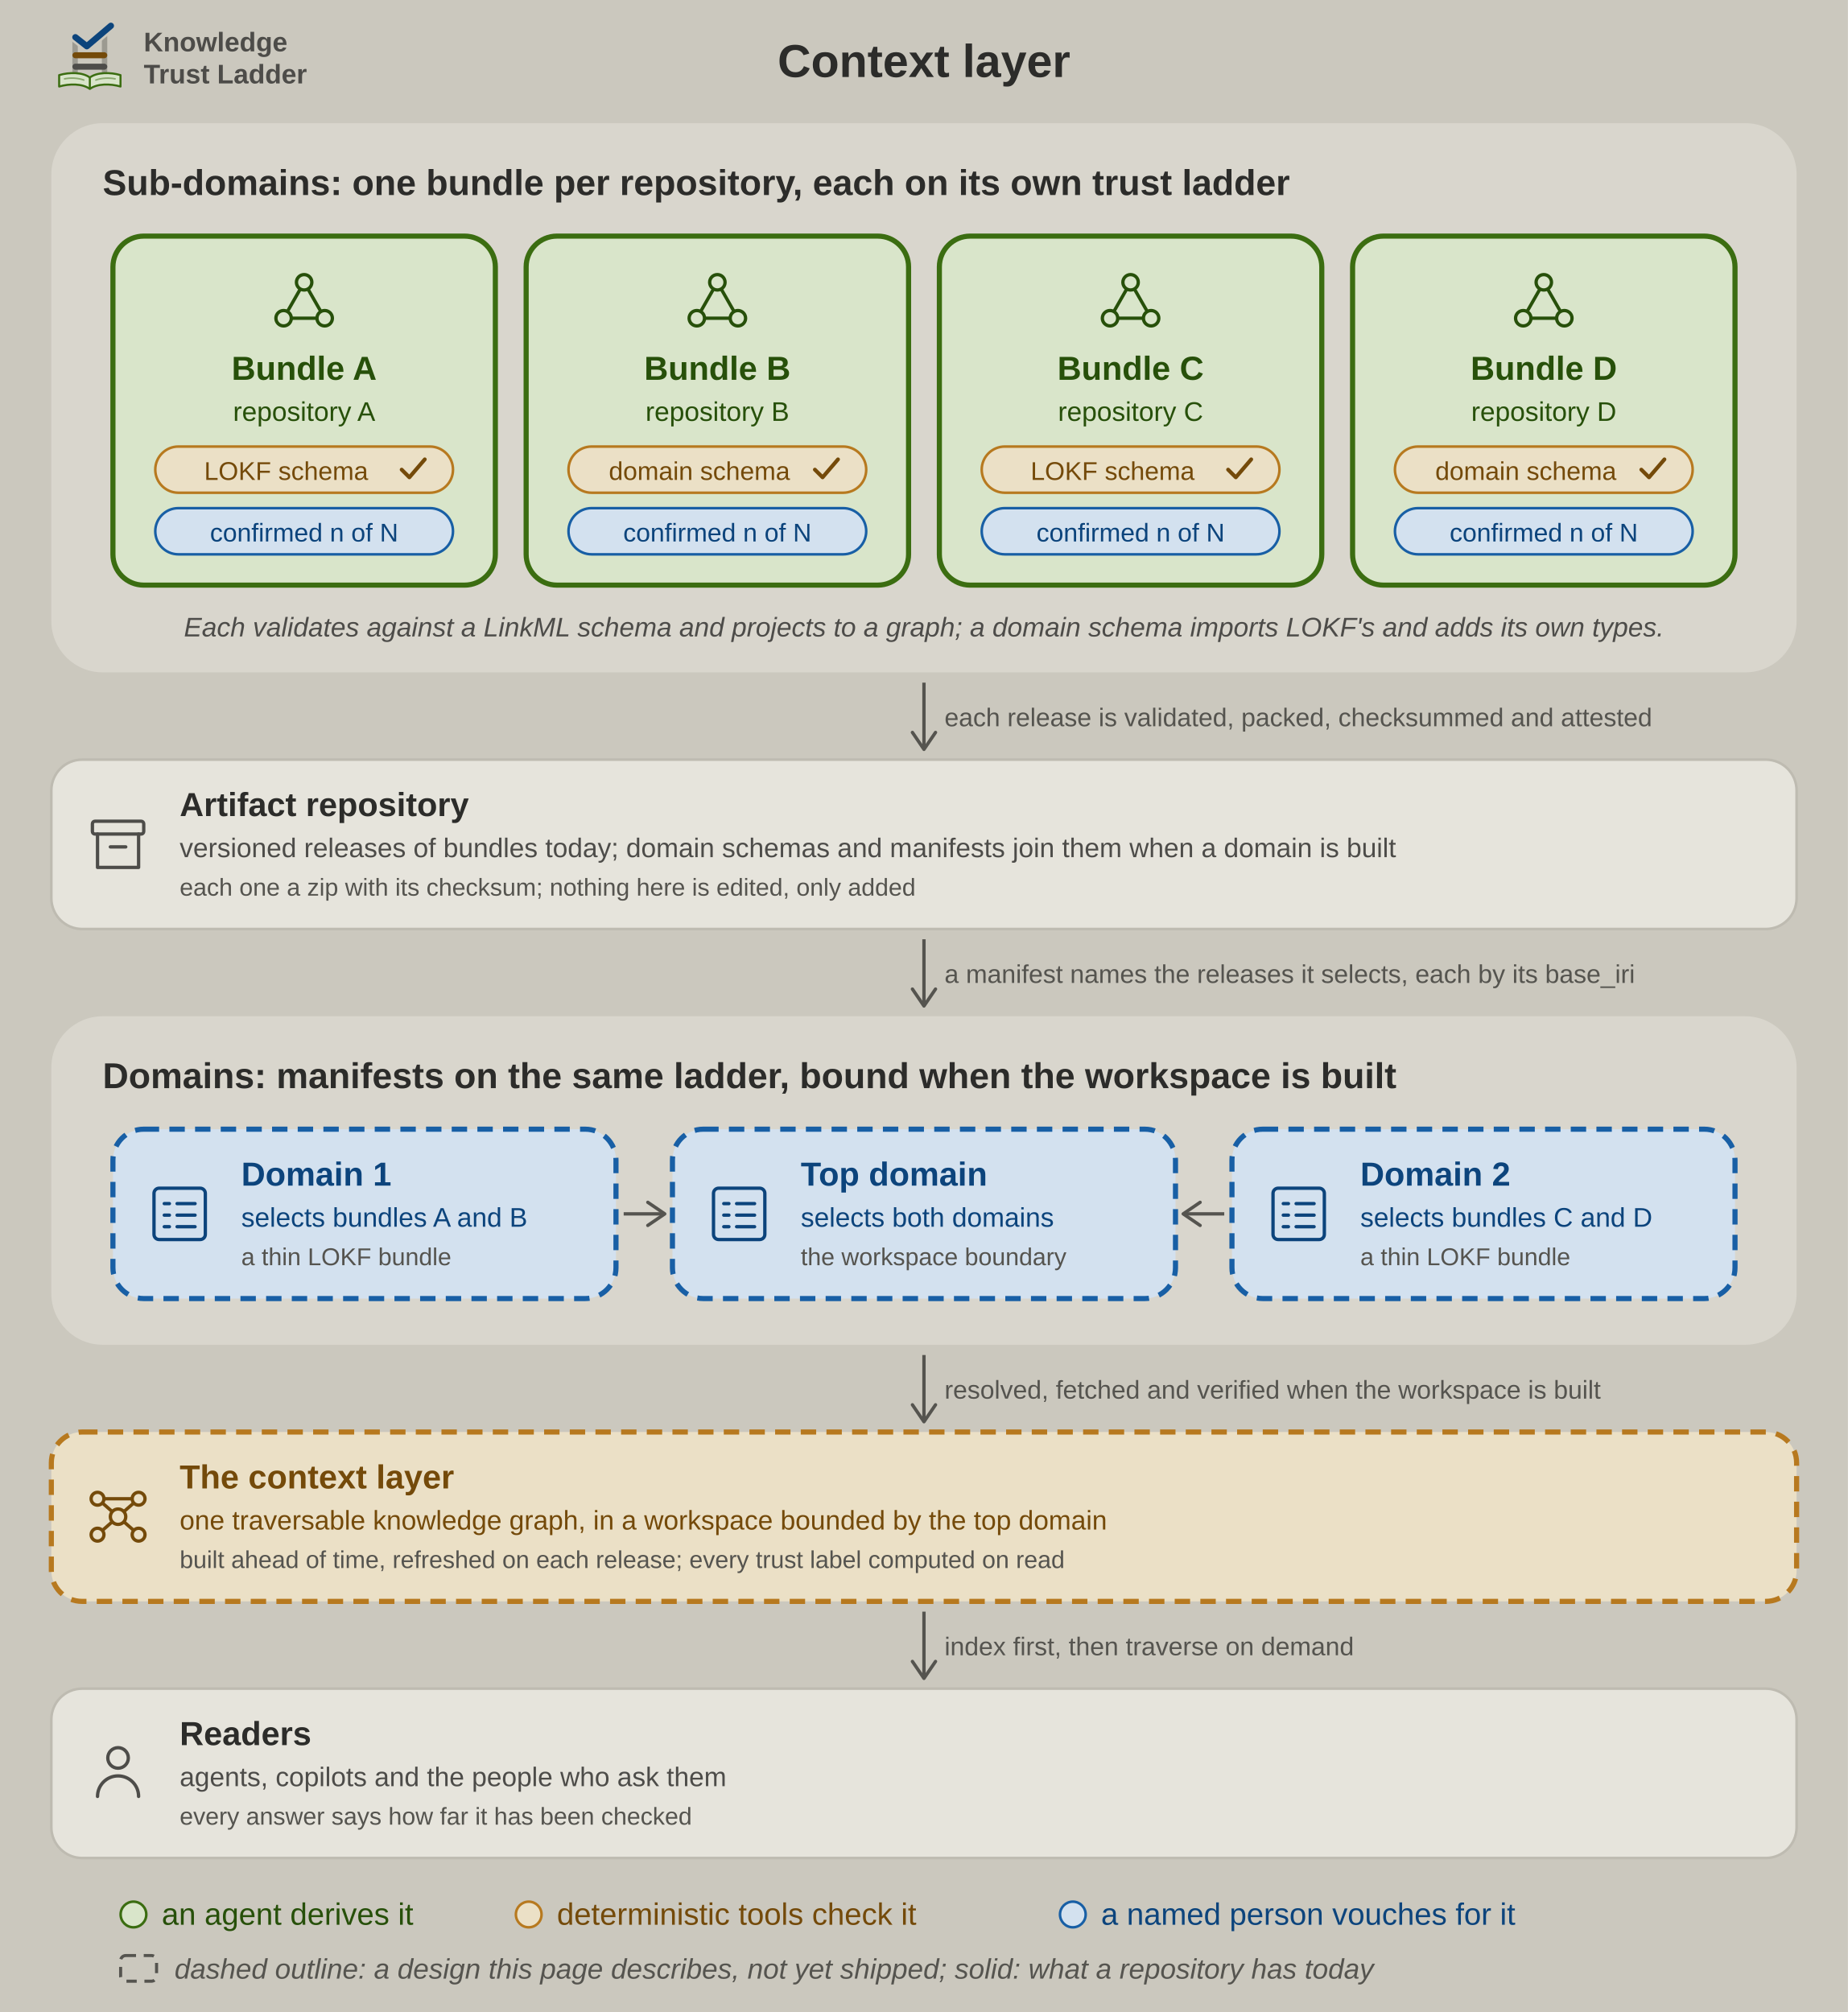
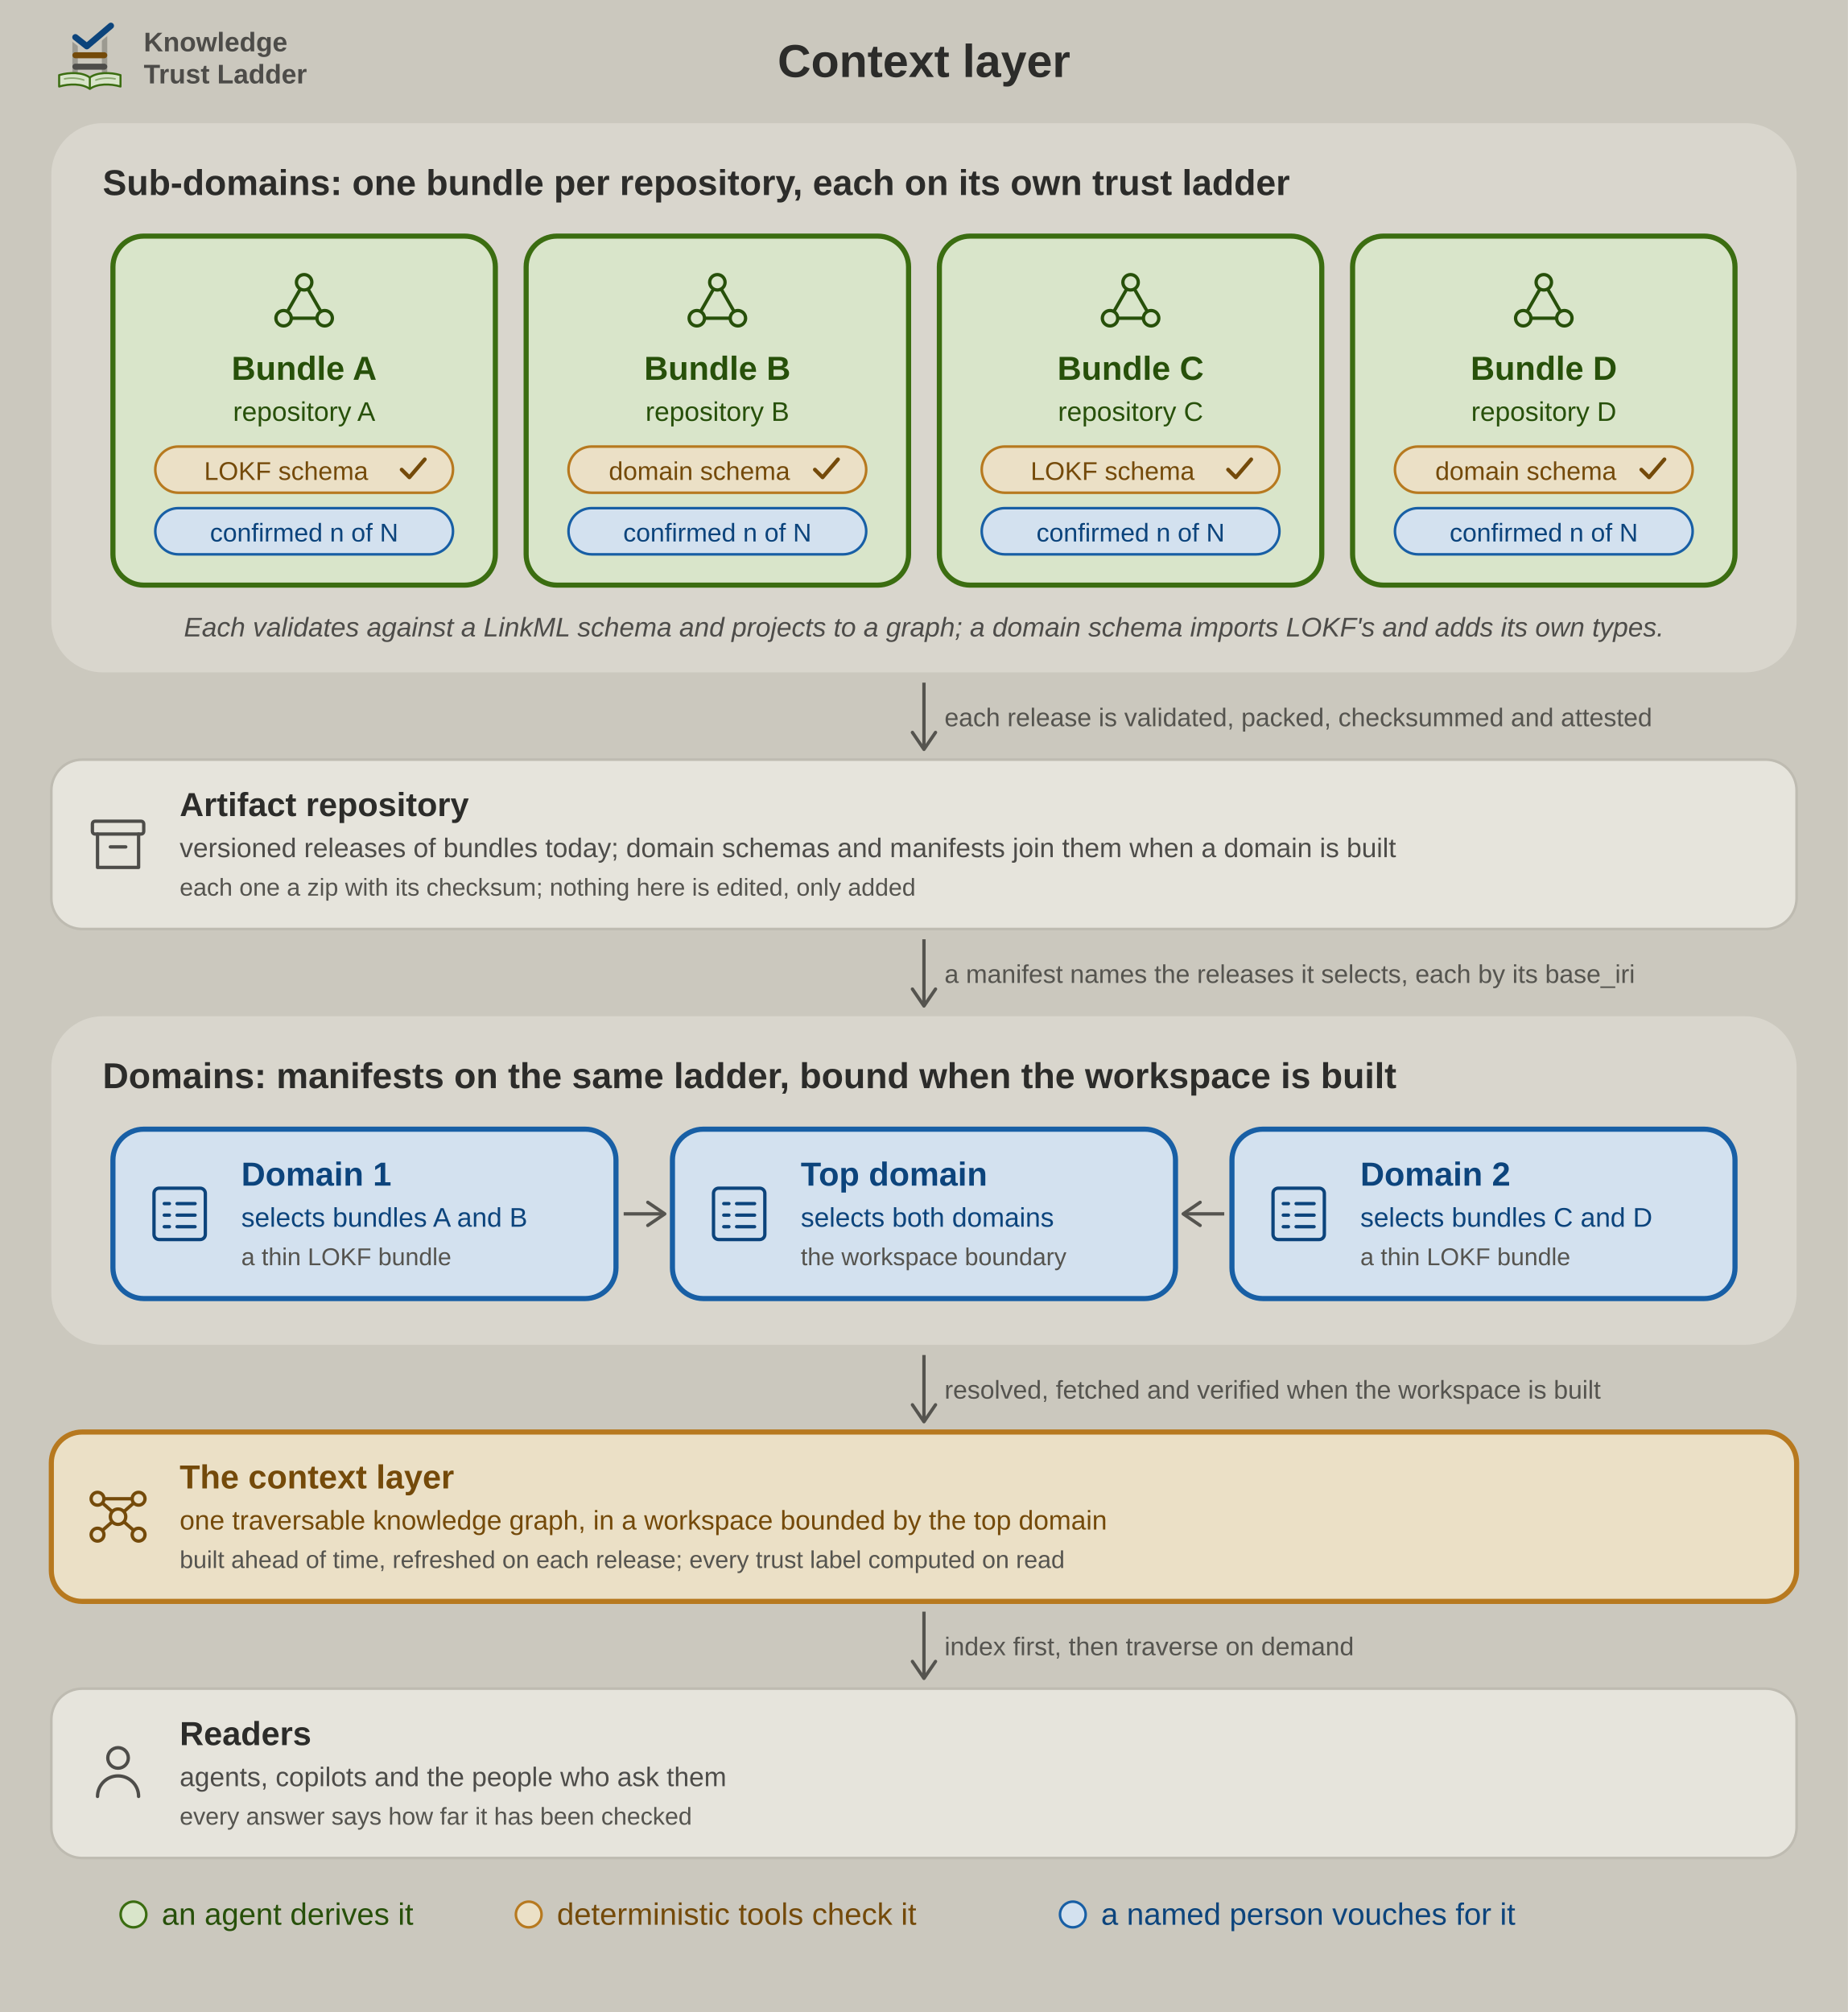
<svg xmlns="http://www.w3.org/2000/svg" width="720" height="784" viewBox="0 0 720 784" role="img" aria-labelledby="t d">
  <rect width="720" height="784" fill="#CBC8BE" />
  <g transform="translate(20,7) scale(0.46875)">
    <rect x="17.5" y="12" width="4.5" height="38" rx="2.25" fill="#9C9A91" />
    <rect x="42" y="12" width="4.5" height="38" rx="2.25" fill="#9C9A91" />
    <rect x="17.5" y="38" width="29" height="5" rx="2.5" fill="#4D4C49" />
    <rect x="17.5" y="28.5" width="29" height="5" rx="2.5" fill="#744A0A" />
    <path d="M20 16 L29.5 23.5 L49.5 6.5" fill="none" stroke="#CBC8BE" stroke-width="9" stroke-linecap="round" stroke-linejoin="round" />
    <path d="M20 16 L29.5 23.5 L49.5 6.5" fill="none" stroke="#0C447C" stroke-width="5.2" stroke-linecap="round" stroke-linejoin="round" />
    <path d="M32 49.5 C26 45 15 45 6.5 47.5 v9.5 C15 54.5 26 54.5 32 59 C38 54.5 49 54.5 57.5 57 v-9.5 C49 45 38 45 32 49.5 z" fill="#D9E5CA" stroke="#3B6D11" stroke-width="1.7" stroke-linejoin="round" />
    <line x1="32" y1="49.5" x2="32" y2="59" stroke="#3B6D11" stroke-width="1.7" />
    <path d="M11 50.6 C16 49.6 22 49.8 27 51.6 M37 51.6 C42 49.8 48 49.6 53 50.6" fill="none" stroke="#3B6D11" stroke-opacity=".5" stroke-width="1.3" stroke-linecap="round" />
  </g>
  <text x="56" y="20" font-family="Arial, sans-serif" font-size="10.5" font-weight="700" fill="#4D4C49">Knowledge</text>
  <text x="56" y="32.5" font-family="Arial, sans-serif" font-size="10.5" font-weight="700" fill="#4D4C49">Trust Ladder</text>
  <text x="360.0" y="30" text-anchor="middle" font-family="Arial, sans-serif" font-size="18" font-weight="700" fill="#2C2C2A">Context layer</text>
  <rect x="20" y="48" width="680" height="214" rx="20" fill="#D9D6CD" />
  <text x="40" y="76" font-family="Arial, sans-serif" font-size="14" font-weight="700" fill="#2C2C2A">Sub-domains: one bundle per repository, each on its own trust ladder</text>
  <rect x="44" y="92" width="149" height="136" rx="12" fill="#D9E5CA" stroke="#3B6D11" stroke-width="2" />
  <g transform="translate(118.5,118)" stroke="#27500A" stroke-width="1.3" fill="none" stroke-linecap="round" stroke-linejoin="round">
    <line x1="-8" y1="6" x2="0" y2="-8" />
    <line x1="8" y1="6" x2="0" y2="-8" />
    <line x1="-8" y1="6" x2="8" y2="6" />
    <circle cx="0" cy="-8" r="3" fill="#D9E5CA" />
    <circle cx="-8" cy="6" r="3" fill="#D9E5CA" />
    <circle cx="8" cy="6" r="3" fill="#D9E5CA" />
  </g>
  <text x="118.5" y="148" text-anchor="middle" font-family="Arial, sans-serif" font-size="13" font-weight="700" fill="#27500A">Bundle A</text>
  <text x="118.5" y="164" text-anchor="middle" font-family="Arial, sans-serif" font-size="10.5" fill="#27500A">repository A</text>
  <rect x="60.5" y="174" width="116" height="18" rx="9.0" fill="#EBE0C6" stroke="#B7791F" stroke-width="1" />
  <text x="111.5" y="187" text-anchor="middle" font-family="Arial, sans-serif" font-size="10" fill="#744A0A">LOKF schema</text>
  <path d="M156.5 183 l3 3 l6 -7" fill="none" stroke="#744A0A" stroke-width="1.5" stroke-linecap="round" stroke-linejoin="round" />
  <rect x="60.5" y="198" width="116" height="18" rx="9.0" fill="#D3E1EF" stroke="#185FA5" stroke-width="1" />
  <text x="118.5" y="211" text-anchor="middle" font-family="Arial, sans-serif" font-size="10" fill="#0C447C">confirmed n of N</text>
  <rect x="205" y="92" width="149" height="136" rx="12" fill="#D9E5CA" stroke="#3B6D11" stroke-width="2" />
  <g transform="translate(279.5,118)" stroke="#27500A" stroke-width="1.3" fill="none" stroke-linecap="round" stroke-linejoin="round">
    <line x1="-8" y1="6" x2="0" y2="-8" />
    <line x1="8" y1="6" x2="0" y2="-8" />
    <line x1="-8" y1="6" x2="8" y2="6" />
    <circle cx="0" cy="-8" r="3" fill="#D9E5CA" />
    <circle cx="-8" cy="6" r="3" fill="#D9E5CA" />
    <circle cx="8" cy="6" r="3" fill="#D9E5CA" />
  </g>
  <text x="279.5" y="148" text-anchor="middle" font-family="Arial, sans-serif" font-size="13" font-weight="700" fill="#27500A">Bundle B</text>
  <text x="279.5" y="164" text-anchor="middle" font-family="Arial, sans-serif" font-size="10.5" fill="#27500A">repository B</text>
  <rect x="221.5" y="174" width="116" height="18" rx="9.0" fill="#EBE0C6" stroke="#B7791F" stroke-width="1" />
  <text x="272.5" y="187" text-anchor="middle" font-family="Arial, sans-serif" font-size="10" fill="#744A0A">domain schema</text>
  <path d="M317.5 183 l3 3 l6 -7" fill="none" stroke="#744A0A" stroke-width="1.5" stroke-linecap="round" stroke-linejoin="round" />
  <rect x="221.5" y="198" width="116" height="18" rx="9.0" fill="#D3E1EF" stroke="#185FA5" stroke-width="1" />
  <text x="279.5" y="211" text-anchor="middle" font-family="Arial, sans-serif" font-size="10" fill="#0C447C">confirmed n of N</text>
  <rect x="366" y="92" width="149" height="136" rx="12" fill="#D9E5CA" stroke="#3B6D11" stroke-width="2" />
  <g transform="translate(440.5,118)" stroke="#27500A" stroke-width="1.3" fill="none" stroke-linecap="round" stroke-linejoin="round">
    <line x1="-8" y1="6" x2="0" y2="-8" />
    <line x1="8" y1="6" x2="0" y2="-8" />
    <line x1="-8" y1="6" x2="8" y2="6" />
    <circle cx="0" cy="-8" r="3" fill="#D9E5CA" />
    <circle cx="-8" cy="6" r="3" fill="#D9E5CA" />
    <circle cx="8" cy="6" r="3" fill="#D9E5CA" />
  </g>
  <text x="440.5" y="148" text-anchor="middle" font-family="Arial, sans-serif" font-size="13" font-weight="700" fill="#27500A">Bundle C</text>
  <text x="440.5" y="164" text-anchor="middle" font-family="Arial, sans-serif" font-size="10.5" fill="#27500A">repository C</text>
  <rect x="382.5" y="174" width="116" height="18" rx="9.0" fill="#EBE0C6" stroke="#B7791F" stroke-width="1" />
  <text x="433.5" y="187" text-anchor="middle" font-family="Arial, sans-serif" font-size="10" fill="#744A0A">LOKF schema</text>
  <path d="M478.5 183 l3 3 l6 -7" fill="none" stroke="#744A0A" stroke-width="1.5" stroke-linecap="round" stroke-linejoin="round" />
  <rect x="382.5" y="198" width="116" height="18" rx="9.0" fill="#D3E1EF" stroke="#185FA5" stroke-width="1" />
  <text x="440.5" y="211" text-anchor="middle" font-family="Arial, sans-serif" font-size="10" fill="#0C447C">confirmed n of N</text>
  <rect x="527" y="92" width="149" height="136" rx="12" fill="#D9E5CA" stroke="#3B6D11" stroke-width="2" />
  <g transform="translate(601.5,118)" stroke="#27500A" stroke-width="1.3" fill="none" stroke-linecap="round" stroke-linejoin="round">
    <line x1="-8" y1="6" x2="0" y2="-8" />
    <line x1="8" y1="6" x2="0" y2="-8" />
    <line x1="-8" y1="6" x2="8" y2="6" />
    <circle cx="0" cy="-8" r="3" fill="#D9E5CA" />
    <circle cx="-8" cy="6" r="3" fill="#D9E5CA" />
    <circle cx="8" cy="6" r="3" fill="#D9E5CA" />
  </g>
  <text x="601.5" y="148" text-anchor="middle" font-family="Arial, sans-serif" font-size="13" font-weight="700" fill="#27500A">Bundle D</text>
  <text x="601.5" y="164" text-anchor="middle" font-family="Arial, sans-serif" font-size="10.5" fill="#27500A">repository D</text>
  <rect x="543.5" y="174" width="116" height="18" rx="9.0" fill="#EBE0C6" stroke="#B7791F" stroke-width="1" />
  <text x="594.5" y="187" text-anchor="middle" font-family="Arial, sans-serif" font-size="10" fill="#744A0A">domain schema</text>
  <path d="M639.5 183 l3 3 l6 -7" fill="none" stroke="#744A0A" stroke-width="1.5" stroke-linecap="round" stroke-linejoin="round" />
  <rect x="543.5" y="198" width="116" height="18" rx="9.0" fill="#D3E1EF" stroke="#185FA5" stroke-width="1" />
  <text x="601.5" y="211" text-anchor="middle" font-family="Arial, sans-serif" font-size="10" fill="#0C447C">confirmed n of N</text>
  <text x="360" y="248" text-anchor="middle" font-family="Arial, sans-serif" font-size="10.5" font-style="italic" fill="#4D4C49">Each validates against a LinkML schema and projects to a graph; a domain schema imports LOKF's and adds its own types.</text>
  <line x1="360" y1="266" x2="360" y2="292" stroke="#55544F" stroke-width="1.3" />
  <path d="M355.5 285.4 L360 292 L364.5 285.4" fill="none" stroke="#55544F" stroke-width="1.3" stroke-linecap="round" stroke-linejoin="round" />
  <text x="368" y="283" font-family="Arial, sans-serif" font-size="10" fill="#55544F">each release is validated, packed, checksummed and attested</text>
  <rect x="20" y="296" width="680" height="66" rx="12" fill="#E6E4DC" stroke="#BEBBB1" stroke-width="1" />
  <g transform="translate(46,329)" stroke="#4D4C49" stroke-width="1.3" fill="none" stroke-linecap="round" stroke-linejoin="round">
    <rect x="-10" y="-9" width="20" height="5" rx="1" />
    <path d="M-8 -4 V9 H8 V-4" />
    <line x1="-3" y1="1" x2="3" y2="1" />
  </g>
  <text x="70" y="318" font-family="Arial, sans-serif" font-size="13" font-weight="700" fill="#2C2C2A">Artifact repository</text>
  <text x="70" y="334" font-family="Arial, sans-serif" font-size="10.5" fill="#4D4C49">versioned releases of bundles today; domain schemas and manifests join them when a domain is built</text>
  <text x="70" y="349" font-family="Arial, sans-serif" font-size="9.5" fill="#55544F">each one a zip with its checksum; nothing here is edited, only added</text>
  <line x1="360" y1="366" x2="360" y2="392" stroke="#55544F" stroke-width="1.3" />
  <path d="M355.5 385.4 L360 392 L364.5 385.4" fill="none" stroke="#55544F" stroke-width="1.3" stroke-linecap="round" stroke-linejoin="round" />
  <text x="368" y="383" font-family="Arial, sans-serif" font-size="10" fill="#55544F">a manifest names the releases it selects, each by its base_iri</text>
  <rect x="20" y="396" width="680" height="128" rx="20" fill="#D9D6CD" />
  <text x="40" y="424" font-family="Arial, sans-serif" font-size="14" font-weight="700" fill="#2C2C2A">Domains: manifests on the same ladder, bound when the workspace is built</text>
-   <rect x="44" y="440" width="196" height="66" rx="12" fill="#D3E1EF" stroke="#185FA5" stroke-width="2" stroke-dasharray="6 4" />
+   <rect x="44" y="440" width="196" height="66" rx="12" fill="#D3E1EF" stroke="#185FA5" stroke-width="2" />
  <g transform="translate(70,473)" stroke="#0C447C" stroke-width="1.3" fill="none" stroke-linecap="round" stroke-linejoin="round">
    <rect x="-10" y="-10" width="20" height="20" rx="2" />
    <line x1="-6" y1="-4" x2="-4" y2="-4" />
    <line x1="-1" y1="-4" x2="6" y2="-4" />
    <line x1="-6" y1="0.5" x2="-4" y2="0.5" />
    <line x1="-1" y1="0.5" x2="6" y2="0.5" />
    <line x1="-6" y1="5" x2="-4" y2="5" />
    <line x1="-1" y1="5" x2="6" y2="5" />
  </g>
  <text x="94" y="462" font-family="Arial, sans-serif" font-size="13" font-weight="700" fill="#0C447C">Domain 1</text>
  <text x="94" y="478" font-family="Arial, sans-serif" font-size="10.5" fill="#0C447C">selects bundles A and B</text>
  <text x="94" y="493" font-family="Arial, sans-serif" font-size="9.5" fill="#55544F">a thin LOKF bundle</text>
-   <rect x="262" y="440" width="196" height="66" rx="12" fill="#D3E1EF" stroke="#185FA5" stroke-width="2" stroke-dasharray="6 4" />
+   <rect x="262" y="440" width="196" height="66" rx="12" fill="#D3E1EF" stroke="#185FA5" stroke-width="2" />
  <g transform="translate(288,473)" stroke="#0C447C" stroke-width="1.3" fill="none" stroke-linecap="round" stroke-linejoin="round">
    <rect x="-10" y="-10" width="20" height="20" rx="2" />
    <line x1="-6" y1="-4" x2="-4" y2="-4" />
    <line x1="-1" y1="-4" x2="6" y2="-4" />
    <line x1="-6" y1="0.5" x2="-4" y2="0.5" />
    <line x1="-1" y1="0.5" x2="6" y2="0.5" />
    <line x1="-6" y1="5" x2="-4" y2="5" />
    <line x1="-1" y1="5" x2="6" y2="5" />
  </g>
  <text x="312" y="462" font-family="Arial, sans-serif" font-size="13" font-weight="700" fill="#0C447C">Top domain</text>
  <text x="312" y="478" font-family="Arial, sans-serif" font-size="10.5" fill="#0C447C">selects both domains</text>
  <text x="312" y="493" font-family="Arial, sans-serif" font-size="9.5" fill="#55544F">the workspace boundary</text>
-   <rect x="480" y="440" width="196" height="66" rx="12" fill="#D3E1EF" stroke="#185FA5" stroke-width="2" stroke-dasharray="6 4" />
+   <rect x="480" y="440" width="196" height="66" rx="12" fill="#D3E1EF" stroke="#185FA5" stroke-width="2" />
  <g transform="translate(506,473)" stroke="#0C447C" stroke-width="1.3" fill="none" stroke-linecap="round" stroke-linejoin="round">
    <rect x="-10" y="-10" width="20" height="20" rx="2" />
    <line x1="-6" y1="-4" x2="-4" y2="-4" />
    <line x1="-1" y1="-4" x2="6" y2="-4" />
    <line x1="-6" y1="0.5" x2="-4" y2="0.5" />
    <line x1="-1" y1="0.5" x2="6" y2="0.5" />
    <line x1="-6" y1="5" x2="-4" y2="5" />
    <line x1="-1" y1="5" x2="6" y2="5" />
  </g>
  <text x="530" y="462" font-family="Arial, sans-serif" font-size="13" font-weight="700" fill="#0C447C">Domain 2</text>
  <text x="530" y="478" font-family="Arial, sans-serif" font-size="10.5" fill="#0C447C">selects bundles C and D</text>
  <text x="530" y="493" font-family="Arial, sans-serif" font-size="9.5" fill="#55544F">a thin LOKF bundle</text>
  <line x1="243" y1="473" x2="259" y2="473" stroke="#55544F" stroke-width="1.3" />
  <path d="M252.4 477.5 L259 473 L252.4 468.5" fill="none" stroke="#55544F" stroke-width="1.3" stroke-linecap="round" stroke-linejoin="round" />
  <line x1="477" y1="473" x2="461" y2="473" stroke="#55544F" stroke-width="1.3" />
  <path d="M467.6 477.5 L461 473 L467.6 468.5" fill="none" stroke="#55544F" stroke-width="1.3" stroke-linecap="round" stroke-linejoin="round" />
  <line x1="360" y1="528" x2="360" y2="554" stroke="#55544F" stroke-width="1.3" />
  <path d="M355.5 547.4 L360 554 L364.5 547.4" fill="none" stroke="#55544F" stroke-width="1.3" stroke-linecap="round" stroke-linejoin="round" />
  <text x="368" y="545" font-family="Arial, sans-serif" font-size="10" fill="#55544F">resolved, fetched and verified when the workspace is built</text>
-   <rect x="20" y="558" width="680" height="66" rx="12" fill="#EBE0C6" stroke="#B7791F" stroke-width="2" stroke-dasharray="6 4" />
+   <rect x="20" y="558" width="680" height="66" rx="12" fill="#EBE0C6" stroke="#B7791F" stroke-width="2" />
  <g transform="translate(46,591)" stroke="#744A0A" stroke-width="1.3" fill="none" stroke-linecap="round" stroke-linejoin="round">
    <line x1="-8" y1="-7" x2="8" y2="7" />
    <line x1="8" y1="-7" x2="-8" y2="7" />
    <line x1="-8" y1="-7" x2="8" y2="-7" />
    <circle cx="0" cy="0" r="3" fill="#EBE0C6" />
    <circle cx="-8" cy="-7" r="2.5" fill="#EBE0C6" />
    <circle cx="8" cy="-7" r="2.5" fill="#EBE0C6" />
    <circle cx="-8" cy="7" r="2.5" fill="#EBE0C6" />
    <circle cx="8" cy="7" r="2.5" fill="#EBE0C6" />
  </g>
  <text x="70" y="580" font-family="Arial, sans-serif" font-size="13" font-weight="700" fill="#744A0A">The context layer</text>
  <text x="70" y="596" font-family="Arial, sans-serif" font-size="10.5" fill="#744A0A">one traversable knowledge graph, in a workspace bounded by the top domain</text>
  <text x="70" y="611" font-family="Arial, sans-serif" font-size="9.5" fill="#55544F">built ahead of time, refreshed on each release; every trust label computed on read</text>
  <line x1="360" y1="628" x2="360" y2="654" stroke="#55544F" stroke-width="1.3" />
  <path d="M355.5 647.4 L360 654 L364.5 647.4" fill="none" stroke="#55544F" stroke-width="1.3" stroke-linecap="round" stroke-linejoin="round" />
  <text x="368" y="645" font-family="Arial, sans-serif" font-size="10" fill="#55544F">index first, then traverse on demand</text>
  <rect x="20" y="658" width="680" height="66" rx="12" fill="#E6E4DC" stroke="#BEBBB1" stroke-width="1" />
  <g transform="translate(46,691)" stroke="#4D4C49" stroke-width="1.3" fill="none" stroke-linecap="round" stroke-linejoin="round">
    <circle cx="0" cy="-6" r="4" />
    <path d="M-8 9 a8 8 0 0 1 16 0" />
  </g>
  <text x="70" y="680" font-family="Arial, sans-serif" font-size="13" font-weight="700" fill="#2C2C2A">Readers</text>
  <text x="70" y="696" font-family="Arial, sans-serif" font-size="10.5" fill="#4D4C49">agents, copilots and the people who ask them</text>
  <text x="70" y="711" font-family="Arial, sans-serif" font-size="9.5" fill="#55544F">every answer says how far it has been checked</text>
  <circle cx="52" cy="746" r="5" fill="#D9E5CA" stroke="#3B6D11" stroke-width="1" />
  <text x="63" y="750" font-family="Arial, sans-serif" font-size="12" fill="#27500A">an agent derives it</text>
  <circle cx="206" cy="746" r="5" fill="#EBE0C6" stroke="#B7791F" stroke-width="1" />
  <text x="217" y="750" font-family="Arial, sans-serif" font-size="12" fill="#744A0A">deterministic tools check it</text>
  <circle cx="418" cy="746" r="5" fill="#D3E1EF" stroke="#185FA5" stroke-width="1" />
  <text x="429" y="750" font-family="Arial, sans-serif" font-size="12" fill="#0C447C">a named person vouches for it</text>
-   <rect x="47" y="762" width="14" height="10" rx="2" fill="none" stroke="#55544F" stroke-width="1.2" stroke-dasharray="4 3" />
-   <text x="68" y="771" font-family="Arial, sans-serif" font-size="11" font-style="italic" fill="#55544F">dashed outline: a design this page describes, not yet shipped; solid: what a repository has today</text>
</svg>
